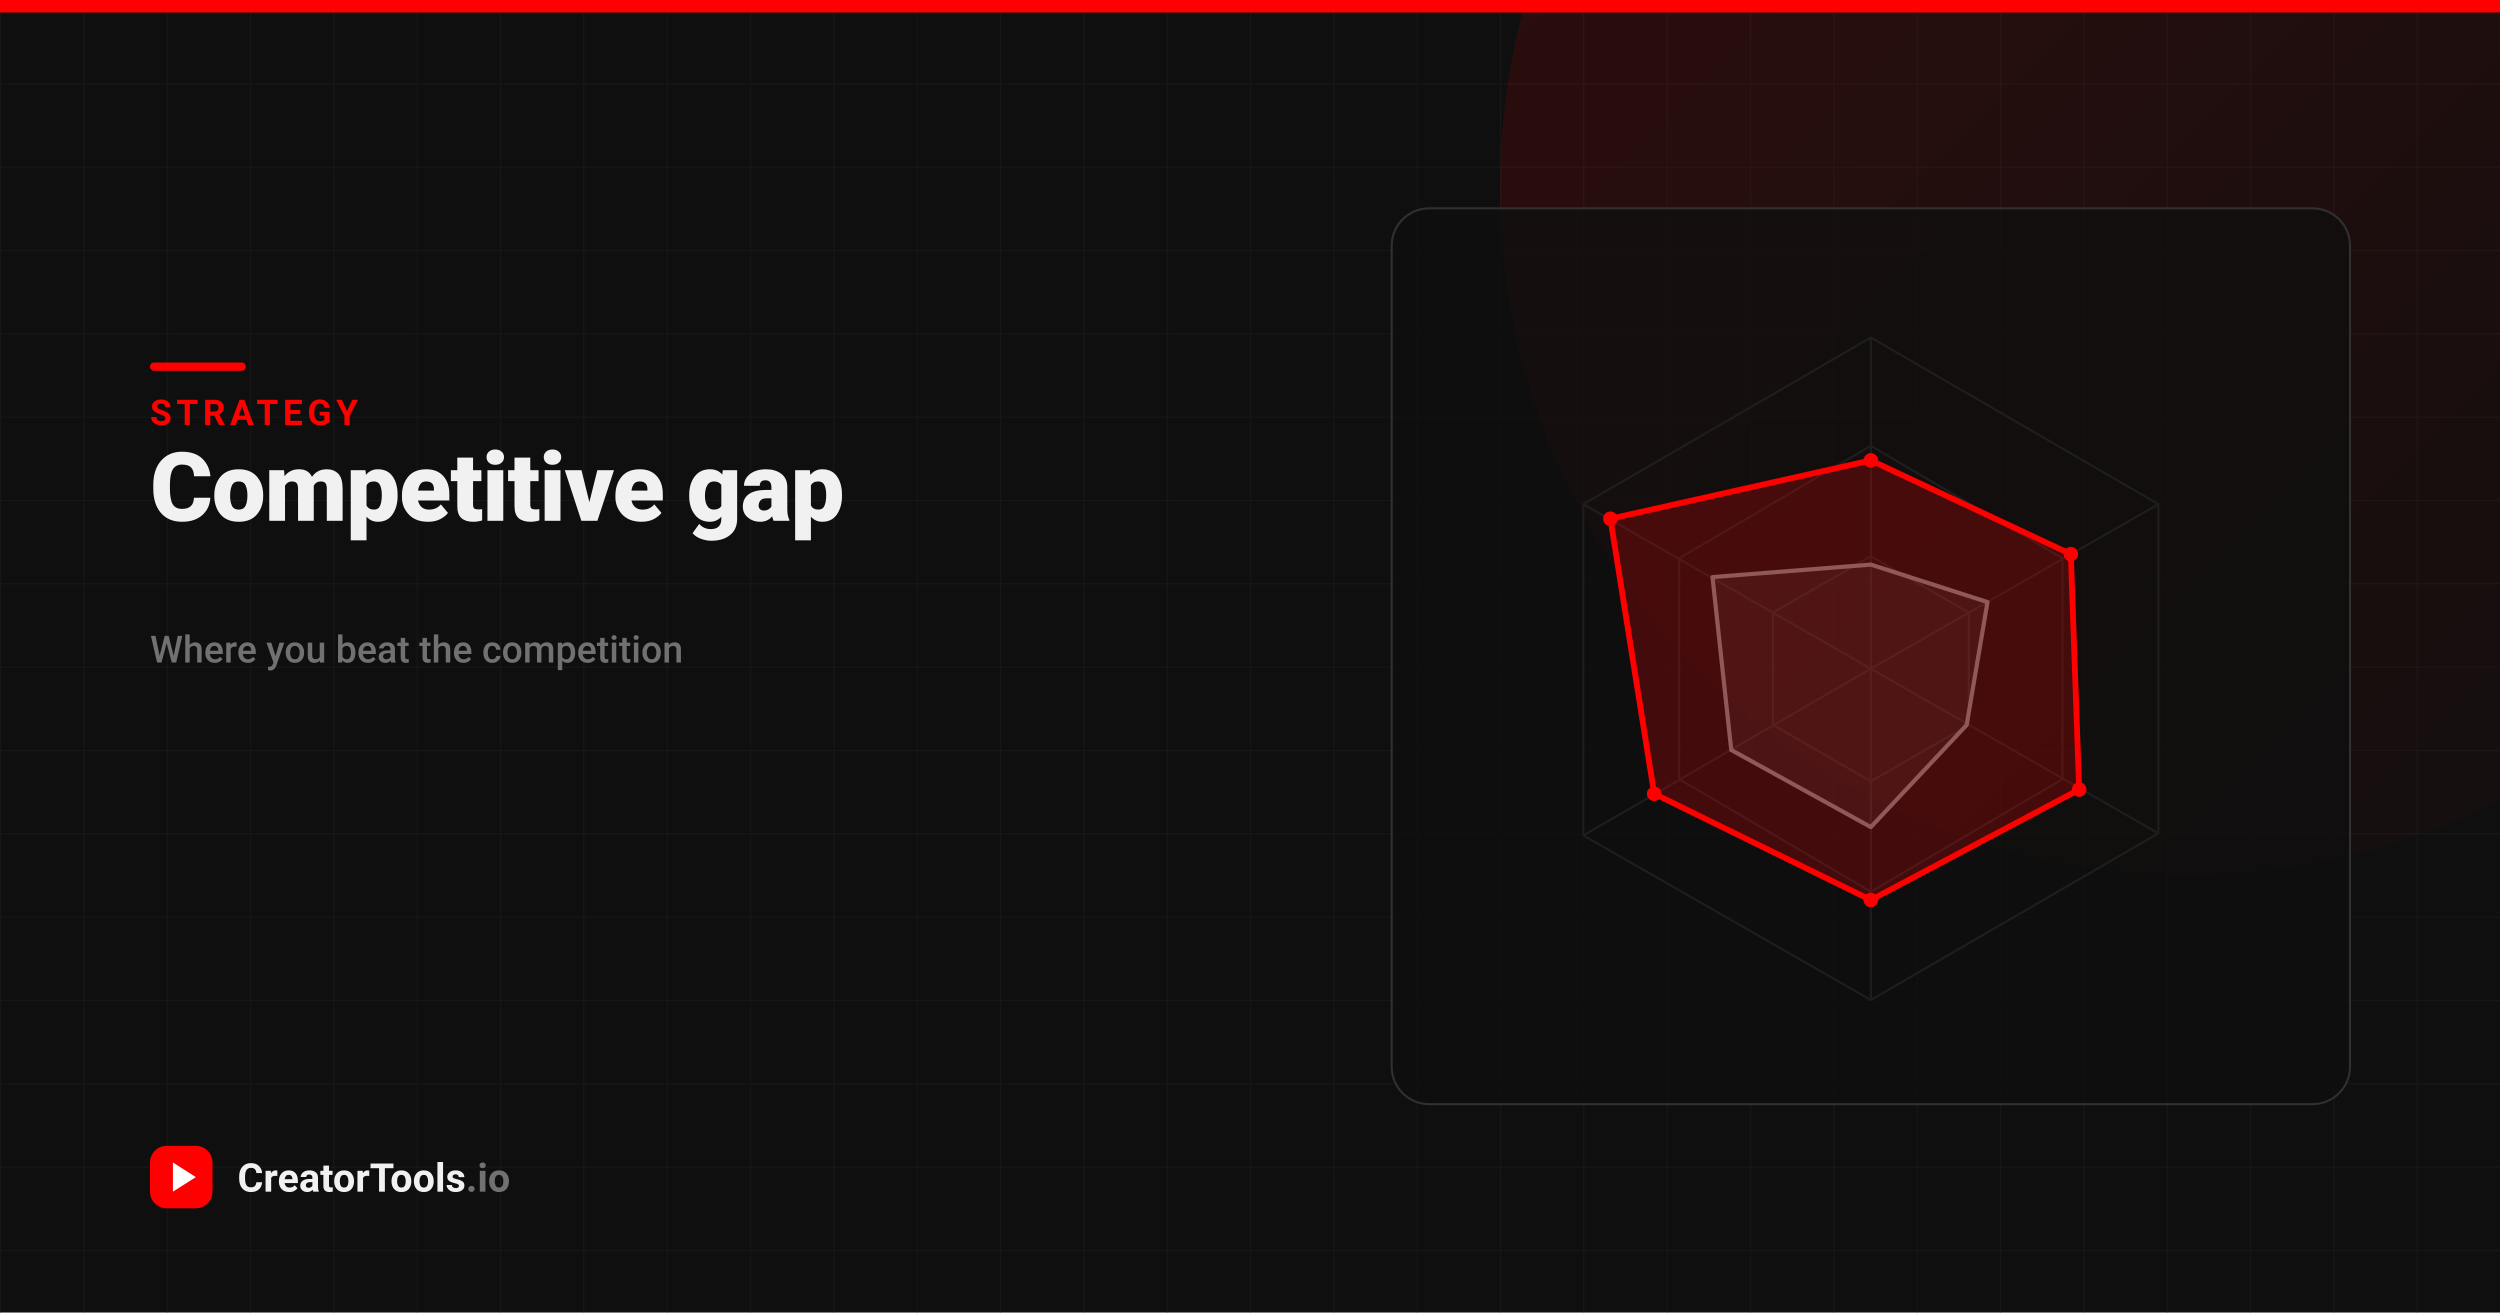
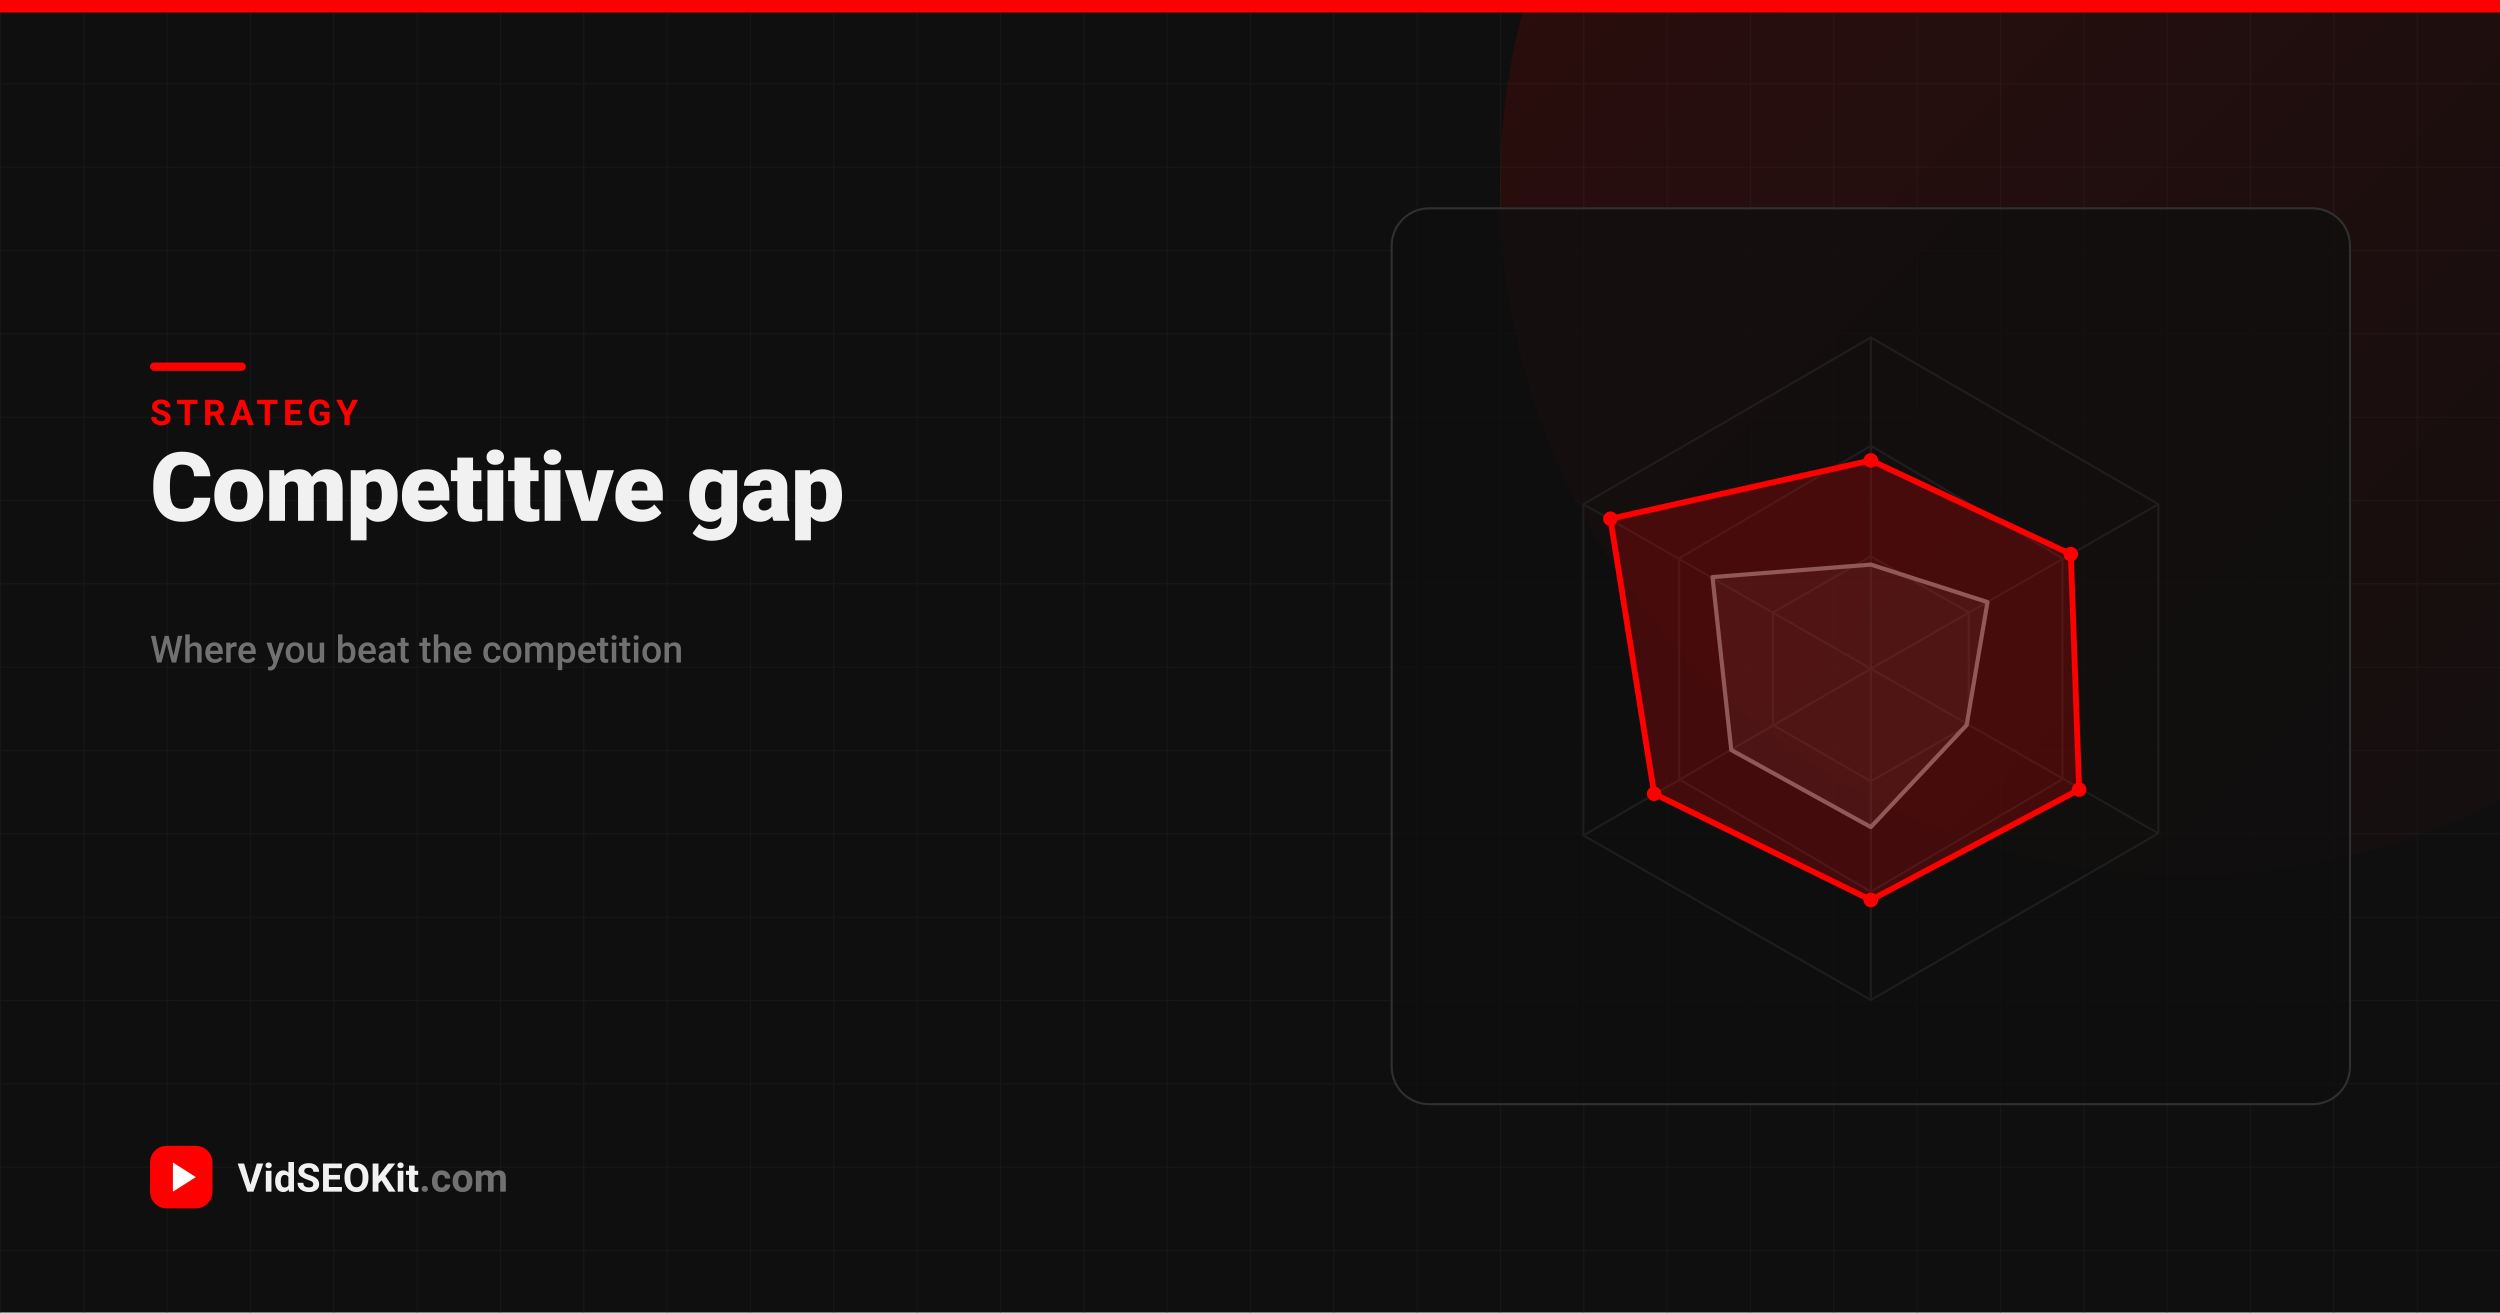
<svg xmlns="http://www.w3.org/2000/svg" width="1200" height="630" viewBox="0 0 1200 630" role="img" aria-label="YouTube Competitor Analysis: A Repeatable 6-Step Teardown">
  <defs>
    <linearGradient id="gArea" x1="0" y1="0" x2="0" y2="1">
      <stop offset="0" stop-color="#ff0000" stop-opacity=".30" />
      <stop offset="1" stop-color="#ff0000" stop-opacity="0" />
    </linearGradient>
    <linearGradient id="gGlow" x1="0" y1="0" x2="1" y2="1">
      <stop offset="0" stop-color="#ff0000" stop-opacity=".14" />
      <stop offset="1" stop-color="#ff0000" stop-opacity="0" />
    </linearGradient>
    <pattern id="gGrid" width="40" height="40" patternUnits="userSpaceOnUse">
      <path d="M40 0H0V40" fill="none" stroke="#1e1e1e" stroke-width="1" />
    </pattern>
  </defs>
  <rect width="1200" height="630" fill="#0f0f0f" />
  <rect width="1200" height="630" fill="url(#gGrid)" opacity=".55" />
  <circle cx="1050" cy="90" r="330" fill="url(#gGlow)" />
  <rect width="1200" height="6" fill="#ff0000" />
  <rect x="668" y="100" width="460" height="430" rx="18" fill="#0f0f0f" fill-opacity=".72" stroke="#303030" stroke-width="1" />
  <polygon points="898,267 945,294 945,348 898,375 851,348 851,294" fill="none" stroke="#1e1e1e" stroke-width="1" />
  <polygon points="898,214 990,268 990,374 898,428 806,374 806,268" fill="none" stroke="#1e1e1e" stroke-width="1" />
  <polygon points="898,162 1036,242 1036,400 898,480 760,401 760,242" fill="none" stroke="#1e1e1e" stroke-width="1" />
  <line x1="898" y1="321" x2="898" y2="162" stroke="#1e1e1e" stroke-width="1" />
  <line x1="898" y1="321" x2="1036" y2="242" stroke="#1e1e1e" stroke-width="1" />
  <line x1="898" y1="321" x2="1036" y2="400" stroke="#1e1e1e" stroke-width="1" />
  <line x1="898" y1="321" x2="898" y2="480" stroke="#1e1e1e" stroke-width="1" />
  <line x1="898" y1="321" x2="760" y2="401" stroke="#1e1e1e" stroke-width="1" />
  <line x1="898" y1="321" x2="760" y2="242" stroke="#1e1e1e" stroke-width="1" />
  <polygon points="898,271 954,289 944,348 898,397 831,360 822,277" fill="#717171" fill-opacity="0.13" stroke="#717171" stroke-width="2" stroke-linejoin="round" />
  <polygon points="898,221 994,266 998,379 898,432 794,381 773,249" fill="#ff0000" fill-opacity="0.22" stroke="#ff0000" stroke-width="2.8" stroke-linejoin="round" />
  <circle cx="898" cy="221" r="3.5" fill="#ff0000" />
  <circle cx="994" cy="266" r="3.5" fill="#ff0000" />
  <circle cx="998" cy="379" r="3.5" fill="#ff0000" />
  <circle cx="898" cy="432" r="3.5" fill="#ff0000" />
  <circle cx="794" cy="381" r="3.5" fill="#ff0000" />
  <circle cx="773" cy="249" r="3.5" fill="#ff0000" />
  <rect x="72" y="174" width="46" height="4" rx="2" fill="#ff0000" />
  <text x="72" y="204" font-family="system-ui,-apple-system,'Segoe UI',Roboto,'Helvetica Neue',Arial,sans-serif" font-size="17" font-weight="700" fill="#ff0000" letter-spacing="2.2">STRATEGY</text>
  <text x="72" y="250" font-family="system-ui,-apple-system,'Segoe UI',Roboto,'Helvetica Neue',Arial,sans-serif" font-size="46" font-weight="800" fill="#f1f1f1" letter-spacing="-.5">Competitive gap</text>
  <text x="72" y="318" font-family="system-ui,-apple-system,'Segoe UI',Roboto,'Helvetica Neue',Arial,sans-serif" font-size="18" font-weight="500" fill="#717171">Where you beat the competition</text>
  <g transform="translate(72 566)">
    <rect x="0" y="-16" width="30" height="30" rx="8" fill="#ff0000" />
    <polygon points="11,-8 11,6 22,-1" fill="#fff" />
-     <text x="42" y="6" font-family="system-ui,-apple-system,'Segoe UI',Roboto,'Helvetica Neue',Arial,sans-serif" font-size="19" font-weight="700" fill="#f1f1f1">CreatorTools<tspan fill="#717171">.io</tspan>
+     <text x="42" y="6" font-family="system-ui,-apple-system,'Segoe UI',Roboto,'Helvetica Neue',Arial,sans-serif" font-size="19" font-weight="700" fill="#f1f1f1">VidSEOKit<tspan fill="#717171">.com</tspan>
    </text>
  </g>
</svg>
